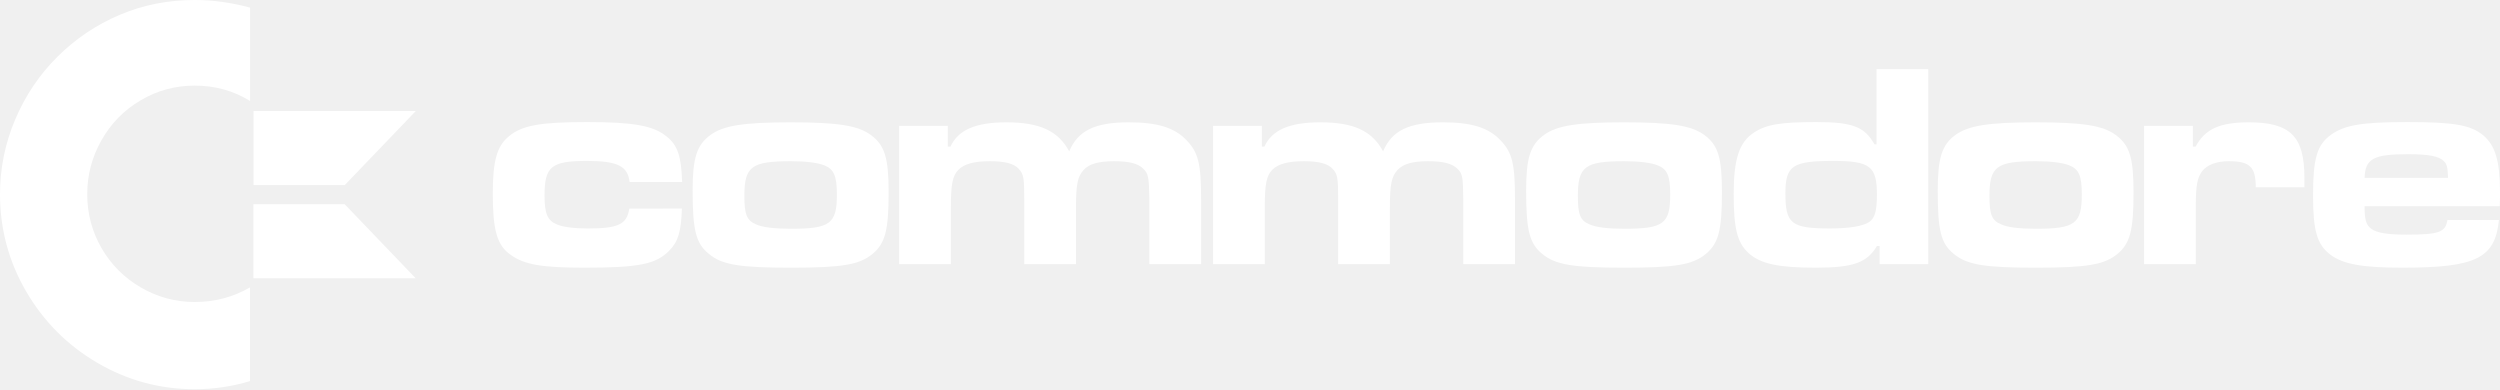
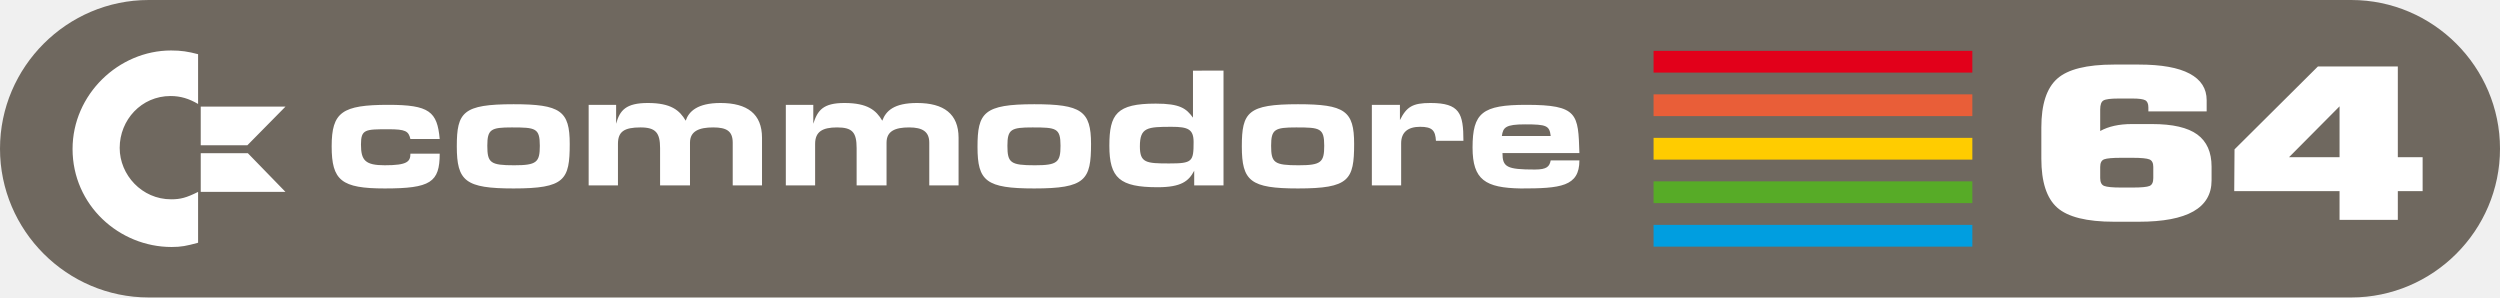
- <svg xmlns="http://www.w3.org/2000/svg" xmlns:ns1="https://boxy-svg.com" version="1.1">
-   <g>
-     <path id="path1922" d="M 60.855 26.64 L 99.795 26.64 L 82.746 44.415 L 60.855 44.415 L 60.855 26.64 Z" style="fill-opacity: 1; fill: rgb(255, 255, 255);" ns1:origin="-1.563 -1.499" />
-     <path id="path3805" d="M 60.819 66.777 L 99.756 66.777 L 82.71 49.002 L 60.819 49.002 L 60.819 66.777 Z" style="fill-opacity: 1; fill: rgb(255, 255, 255);" ns1:origin="-1.562 -2.757" />
-     <path id="path4382" d="M 60.009 1.833 L 60.009 24.228 C 56.028 21.765 51.603 20.547 46.725 20.547 C 42.072 20.547 37.752 21.714 33.774 24.066 C 29.79 26.397 26.658 29.589 24.369 33.636 C 22.08 37.659 20.934 41.997 20.934 46.605 C 20.934 51.267 22.083 55.572 24.369 59.55 C 26.658 63.516 29.802 66.666 33.804 68.991 C 37.8 71.31 42.105 72.483 46.725 72.483 C 51.558 72.483 55.989 71.304 60.006 68.967 L 60.006 91.461 C 55.692 92.763 51.264 93.411 46.725 93.411 C 38.394 93.411 30.618 91.311 23.415 87.108 C 16.218 82.905 10.506 77.187 6.303 69.99 C 2.1 62.793 0 54.993 0 46.608 C 0 40.395 1.215 34.41 3.654 28.659 C 6.093 22.917 9.477 17.892 13.818 13.587 C 18.147 9.285 23.121 5.949 28.713 3.573 C 34.32 1.191 40.32 0 46.725 0 C 51.15 0 55.578 0.624 60.009 1.833" style="fill-opacity: 1; fill: rgb(255, 255, 255);" ns1:origin="0 0" />
-     <path id="path4340" d="M 163.659 50.055 C 163.461 55.611 162.768 58.002 160.593 60.18 C 157.428 63.396 153.369 64.245 140.301 64.245 C 130.128 64.245 125.847 63.54 122.553 61.152 C 119.322 58.911 118.269 55.323 118.269 46.551 C 118.269 38.553 119.253 35.04 122.196 32.661 C 125.352 30.066 129.708 29.298 140.928 29.298 C 151.938 29.298 156.783 30.135 159.951 32.73 C 162.621 34.833 163.512 37.437 163.71 43.674 L 151.101 43.674 C 150.678 39.894 148.23 38.622 140.928 38.622 C 132.297 38.622 130.689 39.954 130.689 46.899 C 130.689 51.255 131.391 52.938 133.638 53.853 C 135.108 54.489 137.775 54.834 141.069 54.834 C 148.365 54.834 150.471 53.853 151.032 50.058 L 163.659 50.055 L 163.659 50.055 Z" style="fill-opacity: 1; fill: rgb(255, 255, 255);" ns1:origin="-2.603 -0.838" />
-     <path id="path4342" d="M 208.971 32.379 C 212.334 34.833 213.273 37.845 213.273 46.2 C 213.273 55.323 212.43 58.419 209.415 60.939 C 206.25 63.54 202.095 64.248 189.828 64.248 C 177.411 64.248 173.256 63.54 170.139 60.939 C 167.022 58.419 166.23 55.326 166.23 45.705 C 166.23 37.926 167.22 34.767 170.535 32.379 C 173.601 30.135 178.446 29.358 189.777 29.358 C 201.105 29.358 205.902 30.132 208.971 32.379 M 178.647 47.046 C 178.647 51.465 179.241 52.938 181.464 53.853 C 183 54.552 185.817 54.903 189.825 54.903 C 199.224 54.903 200.856 53.706 200.856 46.686 C 200.856 42.198 200.112 40.587 197.838 39.681 C 196.257 39.048 193.335 38.691 189.825 38.691 C 180.33 38.691 178.647 39.954 178.647 47.046" style="fill-opacity: 1; fill: rgb(255, 255, 255);" ns1:origin="-3.534 -0.841" />
-     <path id="path4344" d="M 227.469 30.207 L 227.469 35.184 L 228.114 35.184 C 229.944 31.191 234.15 29.358 241.518 29.358 C 249.534 29.358 253.935 31.395 256.608 36.312 C 258.735 31.326 262.791 29.358 270.903 29.358 C 277.776 29.358 281.883 30.627 284.751 33.639 C 287.619 36.585 288.264 39.324 288.264 47.874 L 288.264 63.396 L 275.847 63.396 L 275.847 47.874 C 275.748 42.342 275.598 41.715 274.41 40.515 C 273.174 39.255 271.047 38.691 267.438 38.691 C 263.679 38.691 261.354 39.324 260.067 40.8 C 258.633 42.342 258.237 44.307 258.237 49.704 L 258.237 63.396 L 245.82 63.396 L 245.82 47.874 C 245.82 42.693 245.673 41.778 244.488 40.515 C 243.348 39.255 241.173 38.691 237.609 38.691 C 233.85 38.691 231.426 39.324 230.043 40.725 C 228.609 42.129 228.213 44.235 228.213 49.704 L 228.213 63.396 L 215.796 63.396 L 215.796 30.207 L 227.469 30.207 Z" style="fill-opacity: 1; fill: rgb(255, 255, 255);" ns1:origin="-2.978 -0.863" />
-     <path id="path4346" d="M 302.856 30.207 L 302.856 35.184 L 303.45 35.184 C 305.28 31.191 309.483 29.358 316.854 29.358 C 324.87 29.358 329.271 31.395 331.944 36.312 C 334.071 31.326 338.127 29.358 346.287 29.358 C 353.163 29.358 357.219 30.627 360.087 33.639 C 362.955 36.585 363.6 39.324 363.6 47.874 L 363.6 63.396 L 351.186 63.396 L 351.186 47.874 C 351.135 42.342 350.985 41.715 349.8 40.515 C 348.513 39.255 346.434 38.691 342.774 38.691 C 339.066 38.691 336.741 39.324 335.403 40.8 C 333.972 42.342 333.576 44.307 333.576 49.704 L 333.576 63.396 L 321.159 63.396 L 321.159 47.874 C 321.159 42.693 321.009 41.778 319.824 40.515 C 318.684 39.255 316.509 38.691 312.948 38.691 C 309.237 38.691 306.762 39.324 305.379 40.725 C 303.945 42.129 303.549 44.235 303.549 49.704 L 303.549 63.396 L 291.135 63.396 L 291.135 30.207 L 302.856 30.207 Z" style="fill-opacity: 1; fill: rgb(255, 255, 255);" ns1:origin="-4.018 -0.863" />
-     <path id="path4348" d="M 409.014 32.379 C 412.374 34.833 413.265 37.845 413.265 46.2 C 413.265 55.323 412.425 58.419 409.41 60.939 C 406.242 63.54 402.138 64.248 389.82 64.248 C 377.403 64.248 373.299 63.54 370.134 60.939 C 367.065 58.419 366.273 55.326 366.273 45.705 C 366.273 37.926 367.263 34.767 370.578 32.379 C 373.644 30.135 378.492 29.358 389.769 29.358 C 401.148 29.358 405.897 30.132 409.014 32.379 M 378.69 47.046 C 378.69 51.465 379.233 52.938 381.507 53.853 C 383.043 54.552 385.86 54.903 389.817 54.903 C 399.264 54.903 400.848 53.706 400.848 46.686 C 400.848 42.198 400.155 40.587 397.83 39.681 C 396.297 39.048 393.33 38.691 389.817 38.691 C 380.37 38.691 378.69 39.954 378.69 47.046" style="fill-opacity: 1; fill: rgb(255, 255, 255);" ns1:origin="-7.795 -0.841" />
-     <path id="path4350" d="M 462.783 63.396 L 451.107 63.396 L 451.107 59.043 L 450.462 59.043 C 448.089 63.045 444.777 64.245 435.774 64.245 C 426.816 64.245 422.517 63.327 419.646 60.735 C 416.922 58.206 416.085 54.831 416.085 46.551 C 416.085 38.127 417.42 34.134 420.93 31.824 C 423.948 29.85 427.362 29.298 435.918 29.298 C 444.624 29.298 447.492 30.417 449.868 34.632 L 450.363 34.632 L 450.363 16.59 L 462.777 16.59 L 462.777 63.396 L 462.783 63.396 Z M 428.499 46.413 C 428.499 53.703 429.885 54.831 439.236 54.831 C 443.787 54.831 447.15 54.273 448.584 53.289 C 449.97 52.368 450.462 50.61 450.462 46.755 C 450.462 39.894 448.83 38.622 439.977 38.622 C 430.185 38.622 428.499 39.75 428.499 46.413" style="fill-opacity: 1; fill: rgb(255, 255, 255);" ns1:origin="-8.91 -0.348" />
-     <path id="path4352" d="M 507.747 32.379 C 511.11 34.833 512.049 37.845 512.049 46.2 C 512.049 55.323 511.209 58.419 508.191 60.939 C 505.023 63.54 500.871 64.248 488.601 64.248 C 476.187 64.248 472.08 63.54 468.912 60.939 C 465.798 58.419 465.057 55.326 465.057 45.705 C 465.057 37.926 466.047 34.767 469.311 32.379 C 472.428 30.135 477.276 29.358 488.556 29.358 C 499.932 29.358 504.678 30.132 507.747 32.379 M 477.471 47.046 C 477.471 51.465 478.017 52.938 480.294 53.853 C 481.776 54.552 484.593 54.903 488.601 54.903 C 497.997 54.903 499.632 53.706 499.632 46.686 C 499.632 42.198 498.939 40.587 496.614 39.681 C 495.081 39.048 492.114 38.691 488.601 38.691 C 479.154 38.691 477.471 39.954 477.471 47.046" style="fill-opacity: 1; fill: rgb(255, 255, 255);" ns1:origin="-9.897 -0.841" />
-     <path id="path4354" d="M 526.296 30.207 L 526.296 35.184 L 526.941 35.184 C 529.215 30.969 532.728 29.358 539.703 29.358 C 549.693 29.358 553.059 32.73 553.059 42.693 L 553.059 44.937 L 541.383 44.937 C 541.383 40.02 539.949 38.691 534.855 38.691 C 532.035 38.691 529.71 39.537 528.522 41.079 C 527.334 42.693 526.989 44.517 526.989 49.641 L 526.989 63.396 L 514.572 63.396 L 514.572 30.207 L 526.296 30.207 Z" style="fill-opacity: 1; fill: rgb(255, 255, 255);" ns1:origin="-13.37 -0.863" />
-     <path id="path4356" d="M 599.751 52.8 C 598.812 61.995 594.261 64.245 576.501 64.245 C 566.907 64.245 562.353 63.396 559.335 61.152 C 556.071 58.698 555.132 55.389 555.132 46.899 C 555.132 37.989 556.068 34.689 559.584 32.241 C 562.848 29.997 566.955 29.298 577.785 29.298 C 588.966 29.298 592.923 29.997 595.941 32.445 C 598.86 34.902 600 38.622 600 46.131 C 600 46.551 600 48.09 599.949 49.491 L 567.498 49.491 C 567.498 52.866 567.897 53.982 569.082 54.903 C 570.417 55.887 572.991 56.313 577.491 56.313 C 585.405 56.313 586.887 55.749 587.385 52.803 L 599.751 52.8 L 599.751 52.8 Z M 587.535 42.693 C 587.433 40.095 587.289 39.468 586.542 38.691 C 585.405 37.494 582.885 37.008 577.989 37.008 C 569.628 37.008 567.651 38.061 567.501 42.693 L 587.535 42.693 Z" style="fill-opacity: 1; fill: rgb(255, 255, 255);" ns1:origin="-12.373 -0.838" />
+ <svg xmlns="http://www.w3.org/2000/svg" version="1.2" baseProfile="tiny" id="Ebene_1" x="0px" y="0px" width="352.675px" height="41.963px" viewBox="0 0 352.675 41.963" xml:space="preserve">
+   <g id="g3" transform="translate(-86.00001,-400.89)">
+     <path id="path5" fill="#6F685F" d="M106.982,400.89h310.711c11.541,0,20.982,9.441,20.982,20.981l0,0   c0,11.542-9.441,20.982-20.982,20.982H106.982c-11.541,0-20.982-9.44-20.982-20.982l0,0C86,410.332,95.441,400.89,106.982,400.89   L106.982,400.89z" />
+     <polygon id="polygon7" fill="#E2001A" points="319.269,408.062 319.269,408.062 364.238,408.062 364.238,411.131 319.269,411.131     " />
+     <polygon id="polygon9" fill="#E95E38" points="319.269,414.2 319.269,414.2 364.238,414.2 364.238,417.269 319.269,417.269  " />
+     <polygon id="polygon11" fill="#FFCC00" points="319.269,420.337 319.269,420.337 364.238,420.337 364.238,423.407 319.269,423.407     " />
+     <polygon id="polygon13" fill="#57AB27" points="319.269,426.475 319.269,426.475 364.238,426.475 364.238,429.543 319.269,429.543     " />
+     <polygon id="polygon15" fill="#009EE0" points="319.269,432.614 319.269,432.614 364.238,432.614 364.238,435.682 319.269,435.682     " />
+     <path id="path17" fill="#FFFFFF" d="M397.986,426.337c0,3.889-3.418,5.833-10.258,5.833h-3.5c-3.854,0-6.525-0.666-8.018-1.993   c-1.494-1.33-2.238-3.632-2.238-6.906v-4.404c0-3.254,0.744-5.545,2.238-6.875c1.492-1.33,4.164-1.994,8.018-1.994h3.5   c3.176,0,5.564,0.426,7.164,1.28c1.602,0.854,2.402,2.103,2.402,3.75v1.578h-8.223v-0.565c0-0.516-0.148-0.854-0.447-1.013   c-0.299-0.158-0.896-0.239-1.791-0.239h-1.955c-1.111,0-1.824,0.09-2.135,0.269c-0.314,0.178-0.469,0.604-0.469,1.279v3.034   c1.191-0.654,2.672-0.98,4.438-0.98h2.889c2.904,0,5.027,0.491,6.371,1.472c1.342,0.982,2.014,2.496,2.014,4.539V426.337   L397.986,426.337L397.986,426.337z M283.488,415.679h-3.961v11.364h4.133v-5.94c0-1.549,0.948-2.325,2.671-2.325   c1.721,0,2.153,0.517,2.238,1.979h3.876c0-3.874-0.517-5.338-4.65-5.338c-2.498,0-3.359,0.517-4.306,2.411L283.488,415.679   L283.488,415.679z M120.969,422.506h-6.651v5.455h11.955L120.969,422.506L120.969,422.506z M126.272,415.932h-11.955v5.454h6.576   L126.272,415.932L126.272,415.932L126.272,415.932z M302.517,424.806c-3.959,0-4.563-0.345-4.563-2.326h10.852   c-0.172-5.508-0.172-6.801-7.492-6.801c-6.202,0-7.58,1.119-7.58,6.027c0,4.564,1.81,5.683,6.805,5.77   c5.598,0,8.268-0.259,8.268-3.961h-4.049C304.585,424.375,304.242,424.806,302.517,424.806L302.517,424.806z M297.869,420.071   c0.172-1.206,0.516-1.637,3.271-1.637c3.016,0,3.445,0.173,3.617,1.637H297.869L297.869,420.071z M143.896,420.501h4.133   c-0.344-3.876-1.464-4.822-7.232-4.822c-6.545,0-8.009,1.031-8.009,5.855c0,4.822,1.378,5.941,7.492,5.941   c6.458,0,7.75-0.861,7.75-4.909h-4.133c0,1.12-0.43,1.638-3.617,1.638c-2.756,0-3.358-0.688-3.358-2.928   c0-2.153,0.602-2.153,3.876-2.153C143.207,419.123,143.637,419.382,143.896,420.501L143.896,420.501z M239.913,421.188   c0-4.649-1.377-5.595-8.009-5.595c-7.147,0-8.007,1.205-8.007,6.026c0,4.823,1.204,5.856,8.007,5.856   C239.139,427.476,239.913,426.271,239.913,421.188L239.913,421.188z M228.116,421.449c0-2.326,0.517-2.583,3.531-2.583   c3.358,0,3.96,0.085,3.96,2.583c0,2.325-0.431,2.756-3.617,2.756C228.546,424.205,228.116,423.859,228.116,421.449L228.116,421.449   z M277.027,421.188c0-4.649-1.292-5.595-7.92-5.595c-7.062,0-7.923,1.117-7.923,5.941c0,4.908,1.205,5.941,7.923,5.941   C276.338,427.476,277.027,426.271,277.027,421.188L277.027,421.188z M265.317,421.449c0-2.326,0.516-2.583,3.53-2.583   c3.359,0,3.961,0.085,3.961,2.583c0,2.325-0.43,2.756-3.616,2.756C265.749,424.205,265.317,423.859,265.317,421.449   L265.317,421.449z M166.372,421.188c0-4.649-1.292-5.595-7.922-5.595c-7.147,0-8.009,1.117-8.009,5.941   c0,4.908,1.207,5.941,8.009,5.941C165.684,427.476,166.372,426.271,166.372,421.188L166.372,421.188z M154.745,421.449   c0-2.326,0.517-2.583,3.446-2.583c3.358,0,3.961,0.085,3.961,2.583c0,2.325-0.432,2.756-3.617,2.756   C155.175,424.205,154.745,423.859,154.745,421.449L154.745,421.449z M254.294,410.855v6.631c-0.947-1.292-1.808-1.979-5.252-1.979   c-5.511,0-6.545,1.464-6.545,5.941c0,4.565,1.465,5.854,6.803,5.854c3.359,0,4.392-0.86,5.167-2.324v2.063h4.134v-16.188   L254.294,410.855L254.294,410.855z M251.28,418.779c2.324,0,3.101,0.344,3.101,2.151c0,2.757-0.174,3.018-3.444,3.018   c-3.273,0-4.134-0.089-4.134-2.413C246.803,418.865,247.836,418.779,251.28,418.779L251.28,418.779z M113.944,415.558v-7.023   c-1.419-0.374-2.392-0.524-3.81-0.524c-7.398,0-13.898,6.203-13.898,13.898c0,7.921,6.574,13.824,13.972,13.824   c1.345,0,2.092-0.15,3.736-0.6v-7.172c-1.645,0.82-2.465,1.045-3.81,1.045c-4.11,0-7.25-3.436-7.25-7.247   c0-3.959,3.064-7.323,7.174-7.323C111.479,414.436,112.674,414.811,113.944,415.558L113.944,415.558z M172.916,415.679h-3.874   v11.364h4.133v-5.855c0-1.721,0.861-2.323,3.187-2.323c2.153,0,2.756,0.774,2.756,2.927v5.251h4.219v-6.026   c0-1.636,1.291-2.152,3.271-2.152c1.895,0,2.756,0.517,2.756,2.152v6.026h4.133v-6.716c0-3.356-2.067-4.908-5.855-4.908   c-3.273,0-4.479,1.206-4.91,2.497c-0.861-1.464-2.066-2.497-5.339-2.497c-3.1,0-3.961,1.033-4.478,2.928L172.916,415.679   L172.916,415.679L172.916,415.679z M200.731,415.679h-3.875v11.364h4.133v-5.855c0-1.721,1.033-2.323,3.099-2.323   c2.154,0,2.756,0.689,2.756,2.927v5.251h4.221v-6.026c0-1.636,1.206-2.152,3.187-2.152c1.894,0,2.84,0.602,2.84,2.152v6.026h4.134   v-6.716c0-3.356-2.066-4.908-5.855-4.908c-3.272,0-4.393,1.119-4.908,2.497c-0.862-1.464-2.068-2.497-5.34-2.497   c-3.013,0-3.788,1.033-4.391,2.928L200.731,415.679L200.731,415.679L200.731,415.679z M427.761,427.854h-3.5v4.048h-8.221v-4.048   h-14.857l0.041-5.892l11.764-11.696h11.273v12.797h3.5V427.854L427.761,427.854L427.761,427.854z M416.041,423.063v-7.171   l-7.123,7.171H416.041L416.041,423.063z M389.765,426.009v-1.576c0-0.558-0.184-0.909-0.551-1.058   c-0.365-0.147-1.16-0.224-2.381-0.224h-1.586c-1.223,0-2.023,0.069-2.402,0.21c-0.381,0.137-0.57,0.494-0.57,1.07v1.576   c0,0.597,0.189,0.969,0.57,1.115c0.379,0.148,1.18,0.225,2.402,0.225h1.586c1.248,0,2.049-0.075,2.402-0.225   C389.587,426.978,389.765,426.606,389.765,426.009L389.765,426.009z" />
  </g>
</svg>
